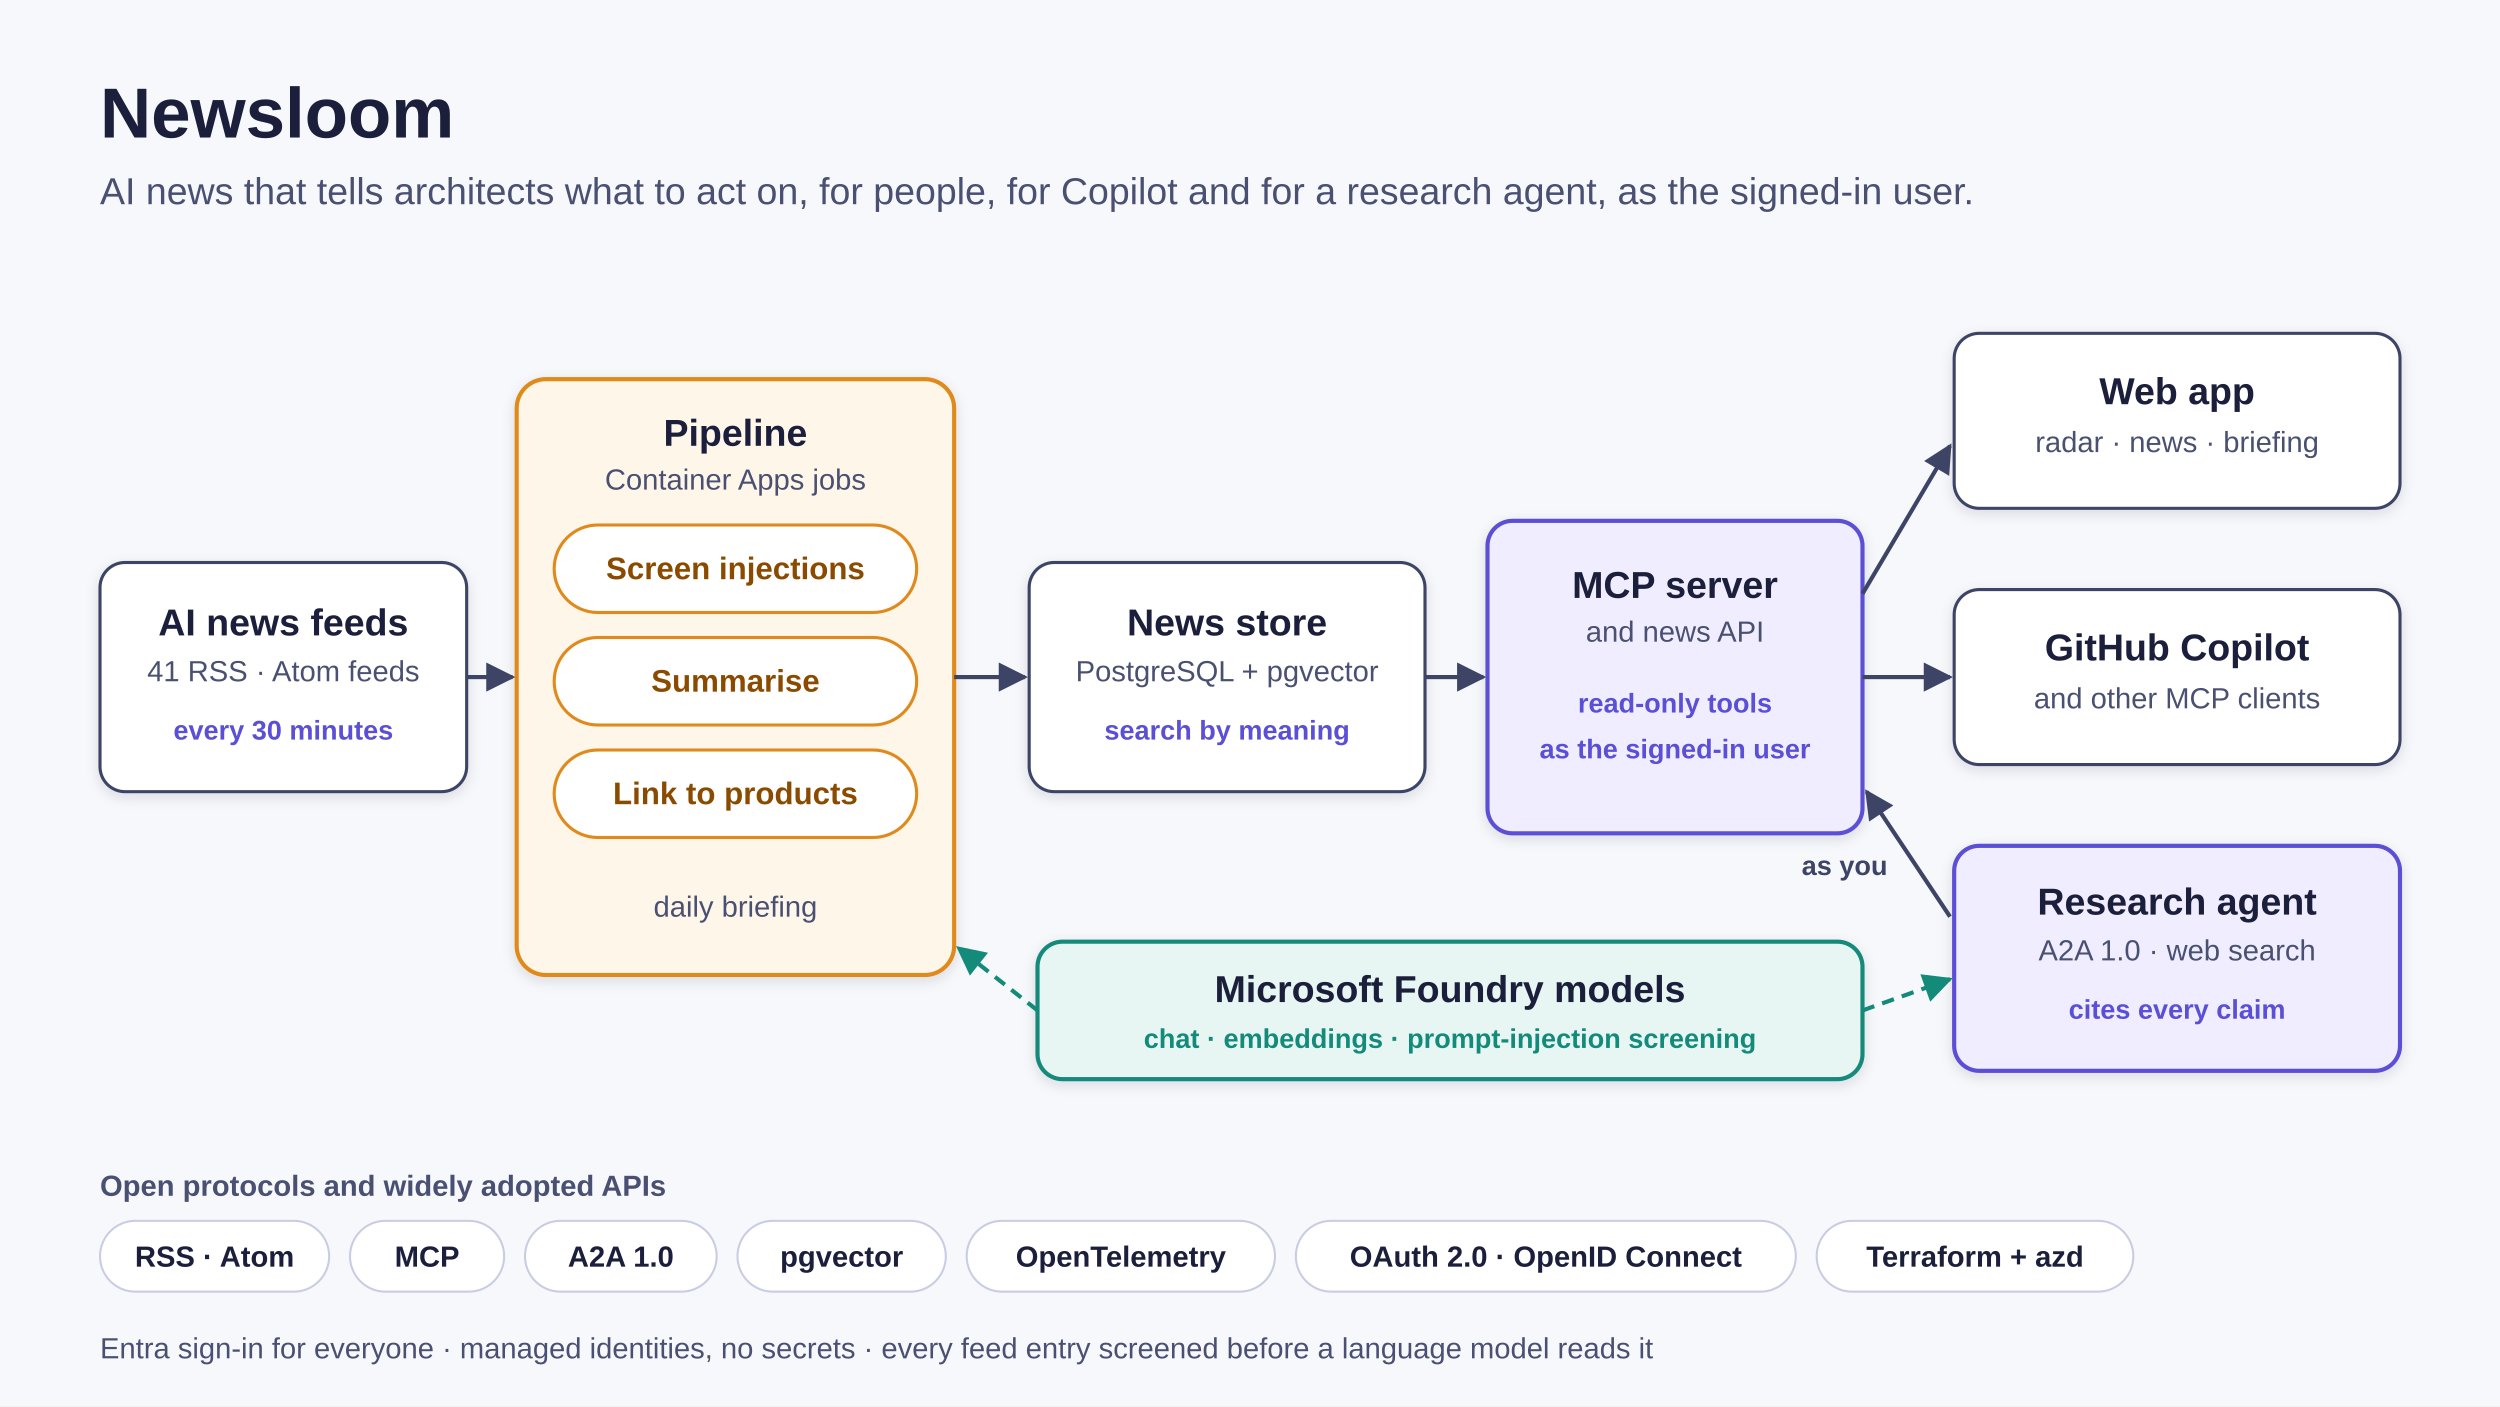
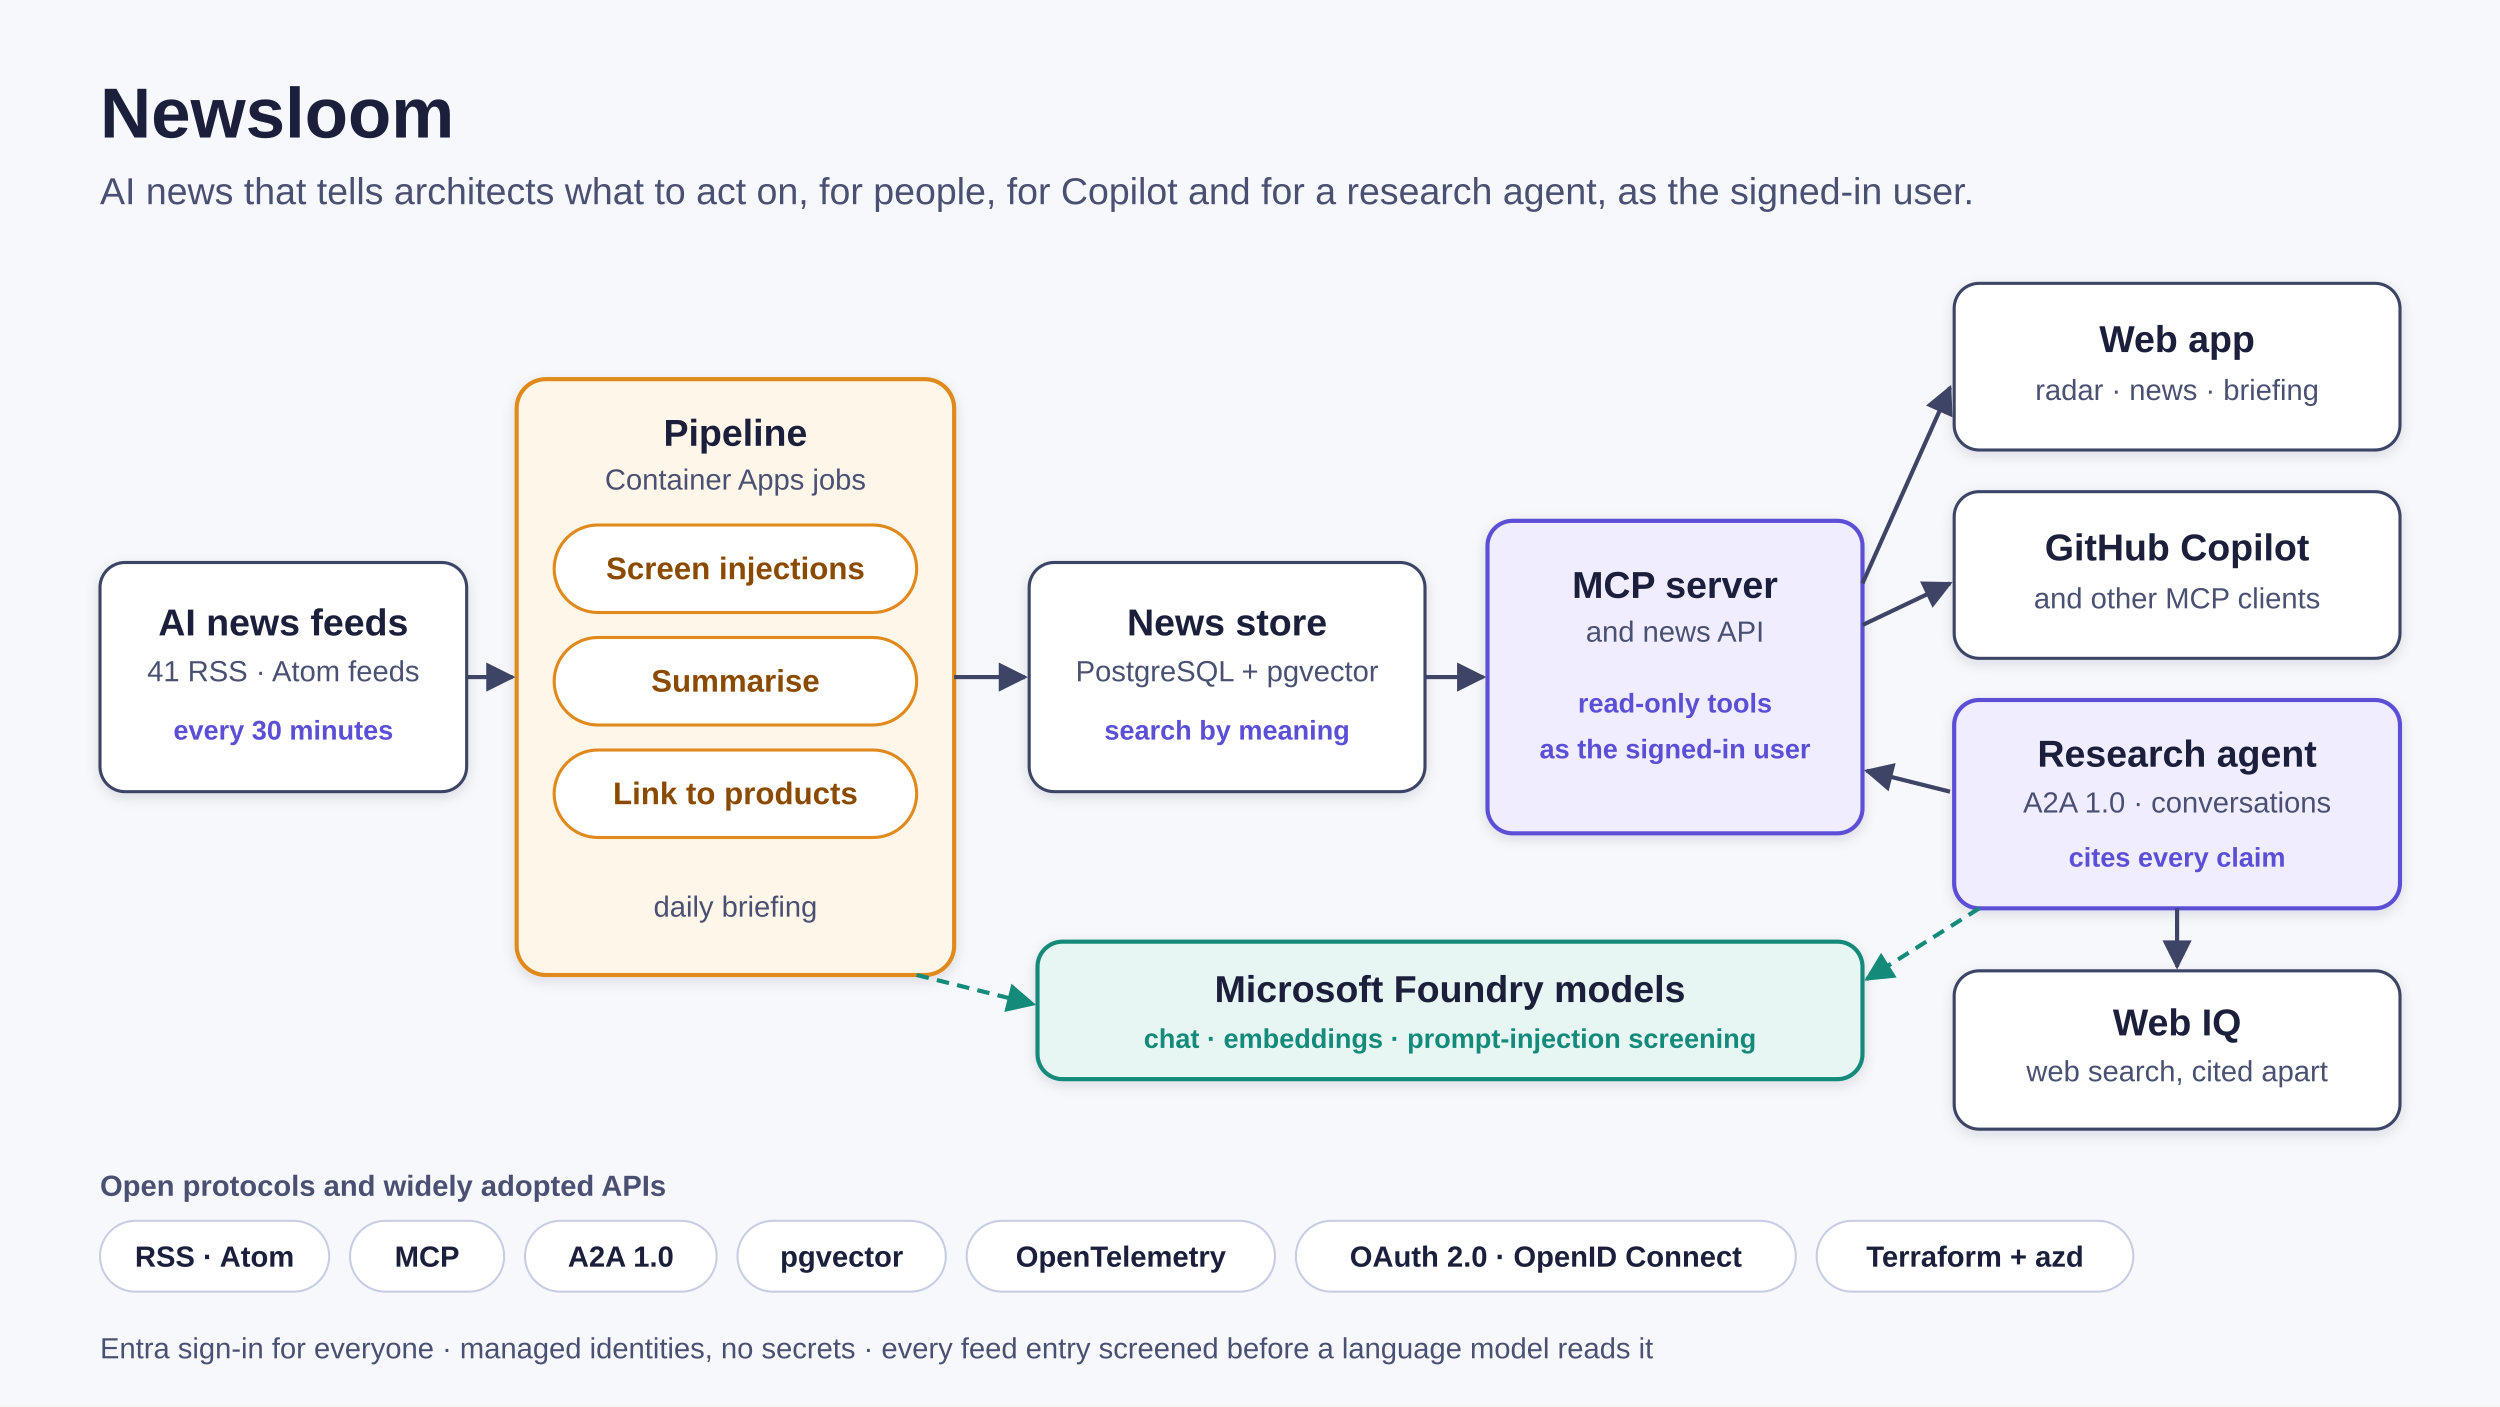
<svg xmlns="http://www.w3.org/2000/svg" font-family="Segoe UI, Helvetica Neue, Arial, sans-serif" width="1200" height="675" viewBox="0 0 1200 675" role="img" aria-labelledby="title desc">
  <defs>
    <marker id="arrow" viewBox="0 0 10 10" refX="9" refY="5" markerWidth="7" markerHeight="7" orient="auto-start-reverse">
      <path d="M0,0 L10,5 L0,10 z" fill="#3d4466" />
    </marker>
    <marker id="arrow-teal" viewBox="0 0 10 10" refX="9" refY="5" markerWidth="7" markerHeight="7" orient="auto-start-reverse">
      <path d="M0,0 L10,5 L0,10 z" fill="#138a7a" />
    </marker>
    <filter id="shadow" x="-10%" y="-10%" width="120%" height="130%">
      <feDropShadow dx="0" dy="2" stdDeviation="3" flood-color="#1b1f3b" flood-opacity="0.12" />
    </filter>
  </defs>
  <style>
    text { fill: #1b1f3b; }
    .title { font-size: 34px; font-weight: 700; }
    .subtitle { font-size: 18px; fill: #4a5072; }
    .name { font-size: 18px; font-weight: 700; }
    .kind { font-size: 14px; fill: #4a5072; }
    .note { font-size: 13px; fill: #5b4fd6; font-weight: 600; }
    .edge { font-size: 13px; fill: #3d4466; font-weight: 600; }
    .pill { font-size: 15px; font-weight: 700; fill: #8a4b00; }
    .chip { font-size: 14px; font-weight: 600; fill: #1b1f3b; }
    .footer { font-size: 14px; fill: #4a5072; }
    .models { font-size: 13px; fill: #138a7a; font-weight: 600; }
  </style>
  <rect width="1200" height="675" fill="#f7f8fc" />
  <text class="title" x="48" y="66">Newsloom</text>
  <text class="subtitle" x="48" y="98">AI news that tells architects what to act on, for people, for Copilot and for a research agent, as the signed-in user.</text>
  <g filter="url(#shadow)">
    <rect x="48" y="270" width="176" height="110" rx="12" fill="#ffffff" stroke="#3d4466" stroke-width="1.5" />
  </g>
  <text class="name" x="136" y="305" text-anchor="middle">AI news feeds</text>
  <text class="kind" x="136" y="327" text-anchor="middle">41 RSS · Atom feeds</text>
  <text class="note" x="136" y="355" text-anchor="middle">every 30 minutes</text>
  <g filter="url(#shadow)">
    <rect x="248" y="182" width="210" height="286" rx="14" fill="#fff6ea" stroke="#e08a1e" stroke-width="2" />
  </g>
  <text class="name" x="353" y="214" text-anchor="middle">Pipeline</text>
  <text class="kind" x="353" y="235" text-anchor="middle">Container Apps jobs</text>
  <rect x="266" y="252" width="174" height="42" rx="21" fill="#ffffff" stroke="#e08a1e" stroke-width="1.5" />
  <text class="pill" x="353" y="278" text-anchor="middle">Screen injections</text>
  <rect x="266" y="306" width="174" height="42" rx="21" fill="#ffffff" stroke="#e08a1e" stroke-width="1.5" />
  <text class="pill" x="353" y="332" text-anchor="middle">Summarise</text>
  <rect x="266" y="360" width="174" height="42" rx="21" fill="#ffffff" stroke="#e08a1e" stroke-width="1.5" />
  <text class="pill" x="353" y="386" text-anchor="middle">Link to products</text>
  <text class="kind" x="353" y="440" text-anchor="middle">daily briefing</text>
  <g filter="url(#shadow)">
    <rect x="494" y="270" width="190" height="110" rx="12" fill="#ffffff" stroke="#3d4466" stroke-width="1.5" />
  </g>
  <text class="name" x="589" y="305" text-anchor="middle">News store</text>
  <text class="kind" x="589" y="327" text-anchor="middle">PostgreSQL + pgvector</text>
  <text class="note" x="589" y="355" text-anchor="middle">search by meaning</text>
  <g filter="url(#shadow)">
    <rect x="714" y="250" width="180" height="150" rx="12" fill="#efedff" stroke="#5b4fd6" stroke-width="2" />
  </g>
  <text class="name" x="804" y="287" text-anchor="middle">MCP server</text>
  <text class="kind" x="804" y="308" text-anchor="middle">and news API</text>
  <text class="note" x="804" y="342" text-anchor="middle">read-only tools</text>
  <text class="note" x="804" y="364" text-anchor="middle">as the signed-in user</text>
  <g filter="url(#shadow)">
-     <rect x="938" y="160" width="214" height="84" rx="12" fill="#ffffff" stroke="#3d4466" stroke-width="1.5" />
+     <rect x="938" y="136" width="214" height="80" rx="12" fill="#ffffff" stroke="#3d4466" stroke-width="1.5" />
  </g>
-   <text class="name" x="1045" y="194" text-anchor="middle">Web app</text>
-   <text class="kind" x="1045" y="217" text-anchor="middle">radar · news · briefing</text>
+   <text class="name" x="1045" y="169" text-anchor="middle">Web app</text>
+   <text class="kind" x="1045" y="192" text-anchor="middle">radar · news · briefing</text>
  <g filter="url(#shadow)">
-     <rect x="938" y="283" width="214" height="84" rx="12" fill="#ffffff" stroke="#3d4466" stroke-width="1.5" />
+     <rect x="938" y="236" width="214" height="80" rx="12" fill="#ffffff" stroke="#3d4466" stroke-width="1.5" />
  </g>
-   <text class="name" x="1045" y="317" text-anchor="middle">GitHub Copilot</text>
-   <text class="kind" x="1045" y="340" text-anchor="middle">and other MCP clients</text>
+   <text class="name" x="1045" y="269" text-anchor="middle">GitHub Copilot</text>
+   <text class="kind" x="1045" y="292" text-anchor="middle">and other MCP clients</text>
  <g filter="url(#shadow)">
-     <rect x="938" y="406" width="214" height="108" rx="12" fill="#efedff" stroke="#5b4fd6" stroke-width="2" />
+     <rect x="938" y="336" width="214" height="100" rx="12" fill="#efedff" stroke="#5b4fd6" stroke-width="2" />
  </g>
-   <text class="name" x="1045" y="439" text-anchor="middle">Research agent</text>
-   <text class="kind" x="1045" y="461" text-anchor="middle">A2A 1.0 · web search</text>
-   <text class="note" x="1045" y="489" text-anchor="middle">cites every claim</text>
+   <text class="name" x="1045" y="368" text-anchor="middle">Research agent</text>
+   <text class="kind" x="1045" y="390" text-anchor="middle">A2A 1.0 · conversations</text>
+   <text class="note" x="1045" y="416" text-anchor="middle">cites every claim</text>
+   <g filter="url(#shadow)">
+     <rect x="938" y="466" width="214" height="76" rx="12" fill="#ffffff" stroke="#3d4466" stroke-width="1.5" />
+   </g>
+   <text class="name" x="1045" y="497" text-anchor="middle">Web IQ</text>
+   <text class="kind" x="1045" y="519" text-anchor="middle">web search, cited apart</text>
  <g filter="url(#shadow)">
    <rect x="498" y="452" width="396" height="66" rx="12" fill="#e7f6f3" stroke="#138a7a" stroke-width="2" />
  </g>
  <text class="name" x="696" y="481" text-anchor="middle">Microsoft Foundry models</text>
  <text class="models" x="696" y="503" text-anchor="middle">chat · embeddings · prompt-injection screening</text>
  <line x1="224" y1="325" x2="246" y2="325" stroke="#3d4466" stroke-width="2" marker-end="url(#arrow)" />
  <line x1="458" y1="325" x2="492" y2="325" stroke="#3d4466" stroke-width="2" marker-end="url(#arrow)" />
  <line x1="684" y1="325" x2="712" y2="325" stroke="#3d4466" stroke-width="2" marker-end="url(#arrow)" />
-   <line x1="894" y1="285" x2="936" y2="214" stroke="#3d4466" stroke-width="2" marker-end="url(#arrow)" />
-   <line x1="894" y1="325" x2="936" y2="325" stroke="#3d4466" stroke-width="2" marker-end="url(#arrow)" />
-   <line x1="936" y1="440" x2="896" y2="380" stroke="#3d4466" stroke-width="2" marker-end="url(#arrow)" />
-   <text class="edge" x="906" y="420" text-anchor="end">as you</text>
-   <line x1="498" y1="485" x2="460" y2="455" stroke="#138a7a" stroke-width="2" stroke-dasharray="6 4" marker-end="url(#arrow-teal)" />
-   <line x1="894" y1="485" x2="936" y2="470" stroke="#138a7a" stroke-width="2" stroke-dasharray="6 4" marker-end="url(#arrow-teal)" />
+   <line x1="894" y1="280" x2="936" y2="186" stroke="#3d4466" stroke-width="2" marker-end="url(#arrow)" />
+   <line x1="894" y1="300" x2="936" y2="280" stroke="#3d4466" stroke-width="2" marker-end="url(#arrow)" />
+   <line x1="936" y1="380" x2="896" y2="370" stroke="#3d4466" stroke-width="2" marker-end="url(#arrow)" />
+   <line x1="440" y1="468" x2="496" y2="482" stroke="#138a7a" stroke-width="2" stroke-dasharray="6 4" marker-end="url(#arrow-teal)" />
+   <line x1="950" y1="436" x2="896" y2="470" stroke="#138a7a" stroke-width="2" stroke-dasharray="6 4" marker-end="url(#arrow-teal)" />
+   <line x1="1045" y1="436" x2="1045" y2="464" stroke="#3d4466" stroke-width="2" marker-end="url(#arrow)" />
  <text class="footer" x="48" y="574" font-weight="700" fill="#1b1f3b">Open protocols and widely adopted APIs</text>
  <g>
    <rect x="48" y="586" width="110" height="34" rx="17" fill="#ffffff" stroke="#c9cde3" />
    <text class="chip" x="103" y="608" text-anchor="middle">RSS · Atom</text>
    <rect x="168" y="586" width="74" height="34" rx="17" fill="#ffffff" stroke="#c9cde3" />
    <text class="chip" x="205" y="608" text-anchor="middle">MCP</text>
    <rect x="252" y="586" width="92" height="34" rx="17" fill="#ffffff" stroke="#c9cde3" />
    <text class="chip" x="298" y="608" text-anchor="middle">A2A 1.0</text>
    <rect x="354" y="586" width="100" height="34" rx="17" fill="#ffffff" stroke="#c9cde3" />
    <text class="chip" x="404" y="608" text-anchor="middle">pgvector</text>
    <rect x="464" y="586" width="148" height="34" rx="17" fill="#ffffff" stroke="#c9cde3" />
    <text class="chip" x="538" y="608" text-anchor="middle">OpenTelemetry</text>
    <rect x="622" y="586" width="240" height="34" rx="17" fill="#ffffff" stroke="#c9cde3" />
    <text class="chip" x="742" y="608" text-anchor="middle">OAuth 2.0 · OpenID Connect</text>
    <rect x="872" y="586" width="152" height="34" rx="17" fill="#ffffff" stroke="#c9cde3" />
    <text class="chip" x="948" y="608" text-anchor="middle">Terraform + azd</text>
  </g>
  <text class="footer" x="48" y="652">Entra sign-in for everyone · managed identities, no secrets · every feed entry screened before a language model reads it</text>
</svg>
